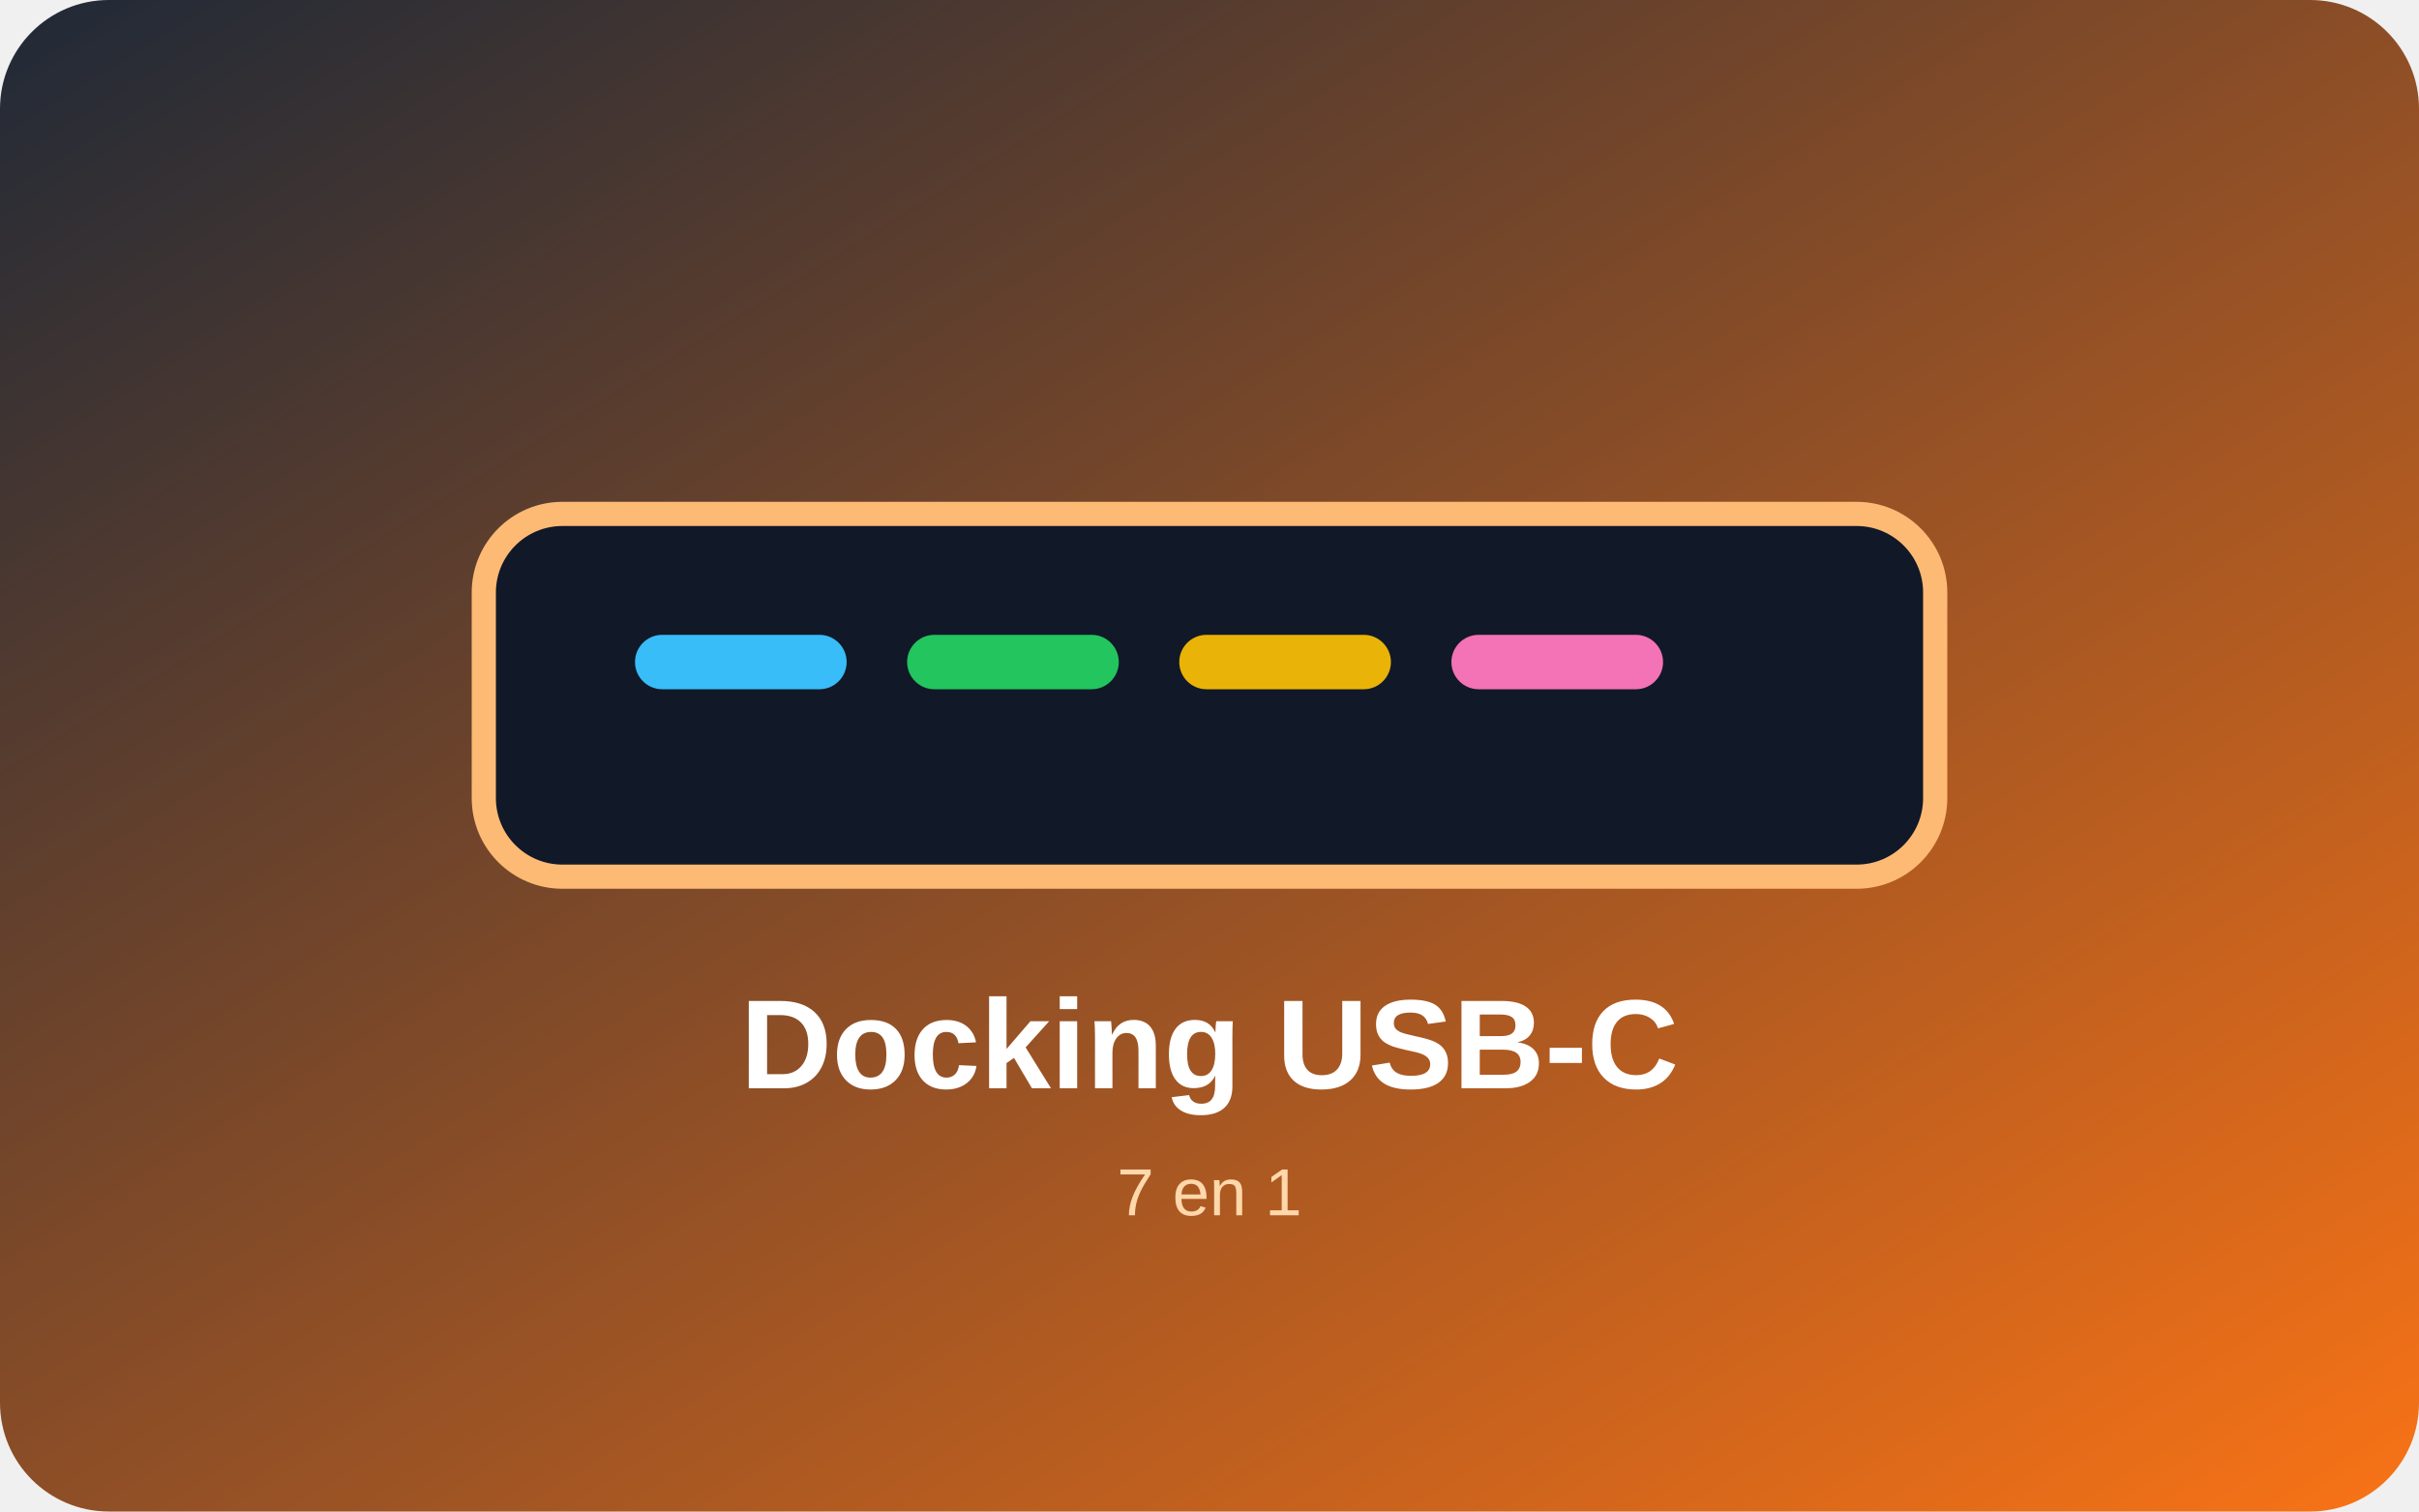
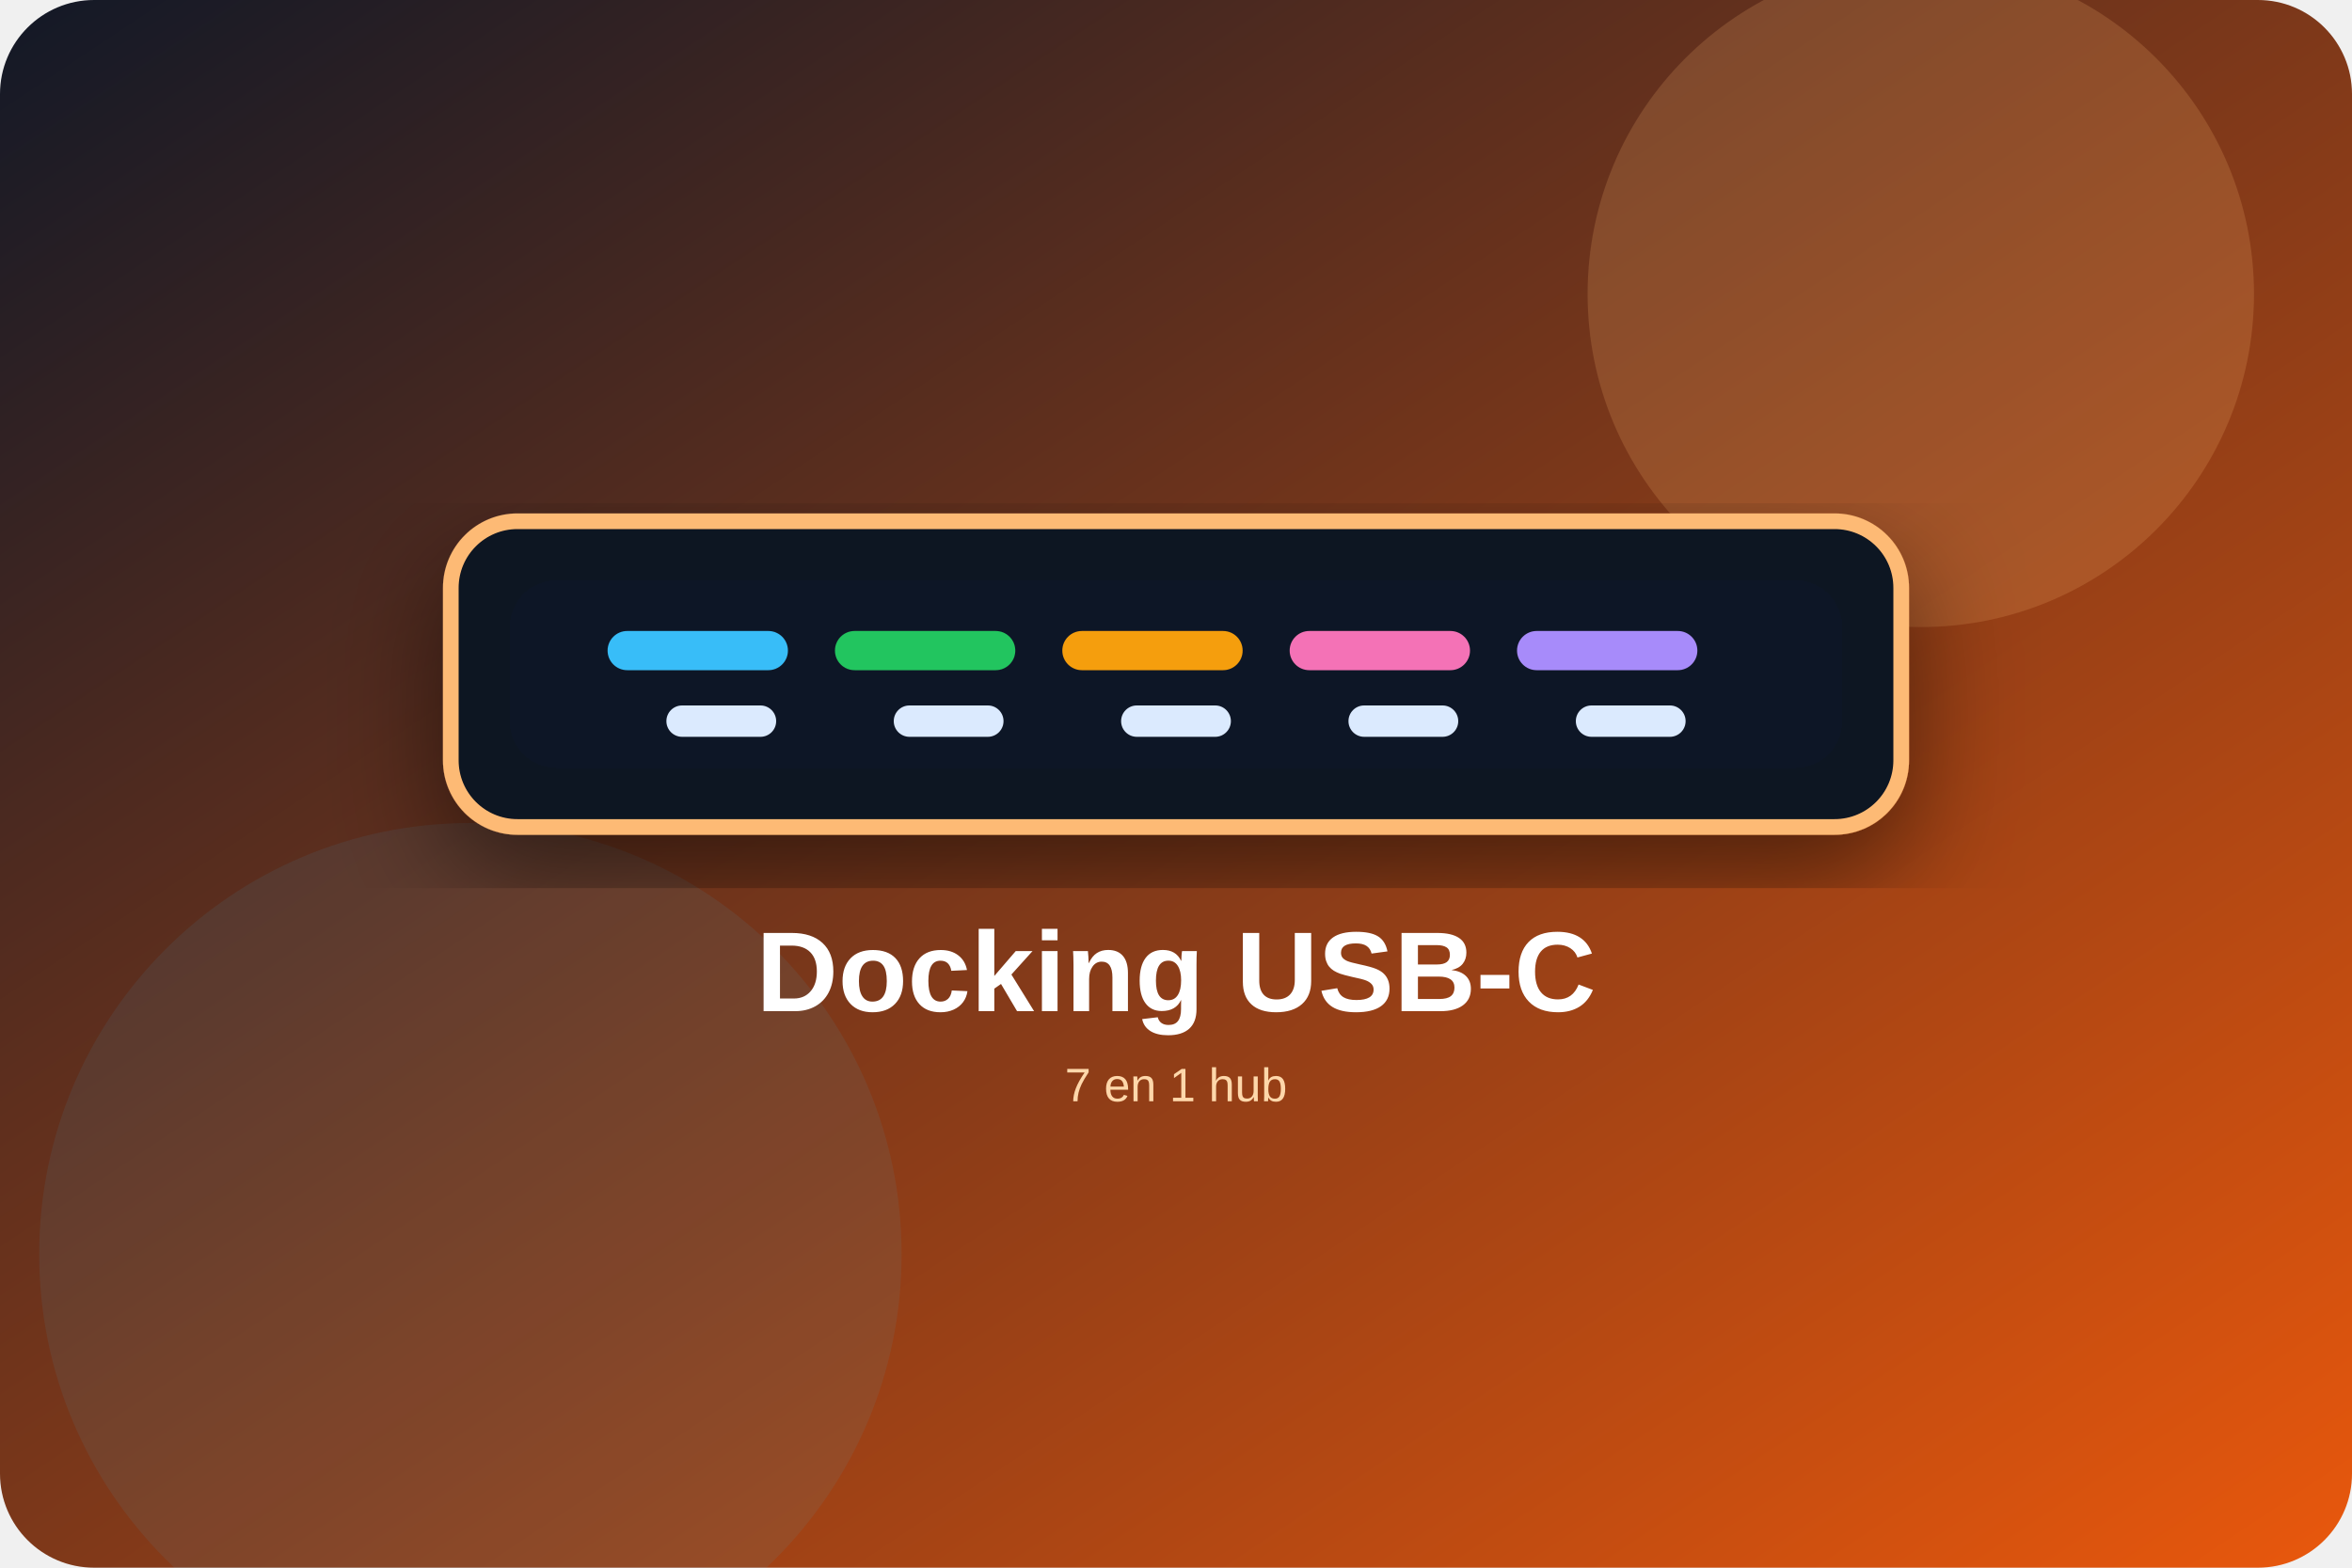
- <svg xmlns="http://www.w3.org/2000/svg" viewBox="0 0 800 500" role="img" aria-label="Docking station">
+ <svg xmlns="http://www.w3.org/2000/svg" viewBox="0 0 1200 800" role="img" aria-label="Docking station">
  <defs>
    <linearGradient id="bg" x1="0" y1="0" x2="1" y2="1">
-       <stop offset="0%" stop-color="#1f2937" />
-       <stop offset="100%" stop-color="#f97316" />
+       <stop offset="0%" stop-color="#111827" />
+       <stop offset="100%" stop-color="#ea580c" />
    </linearGradient>
+     <filter id="shadow" x="-20%" y="-20%" width="140%" height="140%">
+       <feDropShadow dx="0" dy="22" stdDeviation="28" flood-color="#000000" flood-opacity="0.5" />
+     </filter>
  </defs>
-   <rect width="800" height="500" rx="36" fill="url(#bg)" />
-   <rect x="160" y="170" width="480" height="120" rx="26" fill="#111827" stroke="#fdba74" stroke-width="8" />
-   <rect x="210" y="210" width="70" height="18" rx="9" fill="#38bdf8" />
-   <rect x="300" y="210" width="70" height="18" rx="9" fill="#22c55e" />
-   <rect x="390" y="210" width="70" height="18" rx="9" fill="#eab308" />
-   <rect x="480" y="210" width="70" height="18" rx="9" fill="#f472b6" />
-   <text x="400" y="360" fill="#ffffff" font-family="Arial, Helvetica, sans-serif" font-size="42" font-weight="700" text-anchor="middle">Docking USB-C</text>
-   <text x="400" y="402" fill="#fed7aa" font-family="Arial, Helvetica, sans-serif" font-size="22" text-anchor="middle">7 en 1</text>
+   <rect width="1200" height="800" rx="48" fill="url(#bg)" />
+   <circle cx="980" cy="150" r="170" fill="#fdba74" opacity="0.18" />
+   <circle cx="240" cy="640" r="220" fill="#38bdf8" opacity="0.08" />
+   <g filter="url(#shadow)">
+     <rect x="230" y="266" width="740" height="156" rx="34" fill="#0b1220" stroke="#fdba74" stroke-width="8" />
+     <rect x="260" y="296" width="680" height="96" rx="24" fill="#111827" />
+     <rect x="310" y="322" width="92" height="20" rx="10" fill="#38bdf8" />
+     <rect x="426" y="322" width="92" height="20" rx="10" fill="#22c55e" />
+     <rect x="542" y="322" width="92" height="20" rx="10" fill="#f59e0b" />
+     <rect x="658" y="322" width="92" height="20" rx="10" fill="#f472b6" />
+     <rect x="774" y="322" width="92" height="20" rx="10" fill="#a78bfa" />
+     <rect x="340" y="360" width="56" height="16" rx="8" fill="#dbeafe" />
+     <rect x="456" y="360" width="56" height="16" rx="8" fill="#dbeafe" />
+     <rect x="572" y="360" width="56" height="16" rx="8" fill="#dbeafe" />
+     <rect x="688" y="360" width="56" height="16" rx="8" fill="#dbeafe" />
+     <rect x="804" y="360" width="56" height="16" rx="8" fill="#dbeafe" />
+   </g>
+   <text x="600" y="516" fill="#ffffff" font-family="Arial, Helvetica, sans-serif" font-size="58" font-weight="700" text-anchor="middle">Docking USB-C</text>
+   <text x="600" y="562" fill="#fed7aa" font-family="Arial, Helvetica, sans-serif" font-size="24" text-anchor="middle">7 en 1 hub</text>
</svg>
